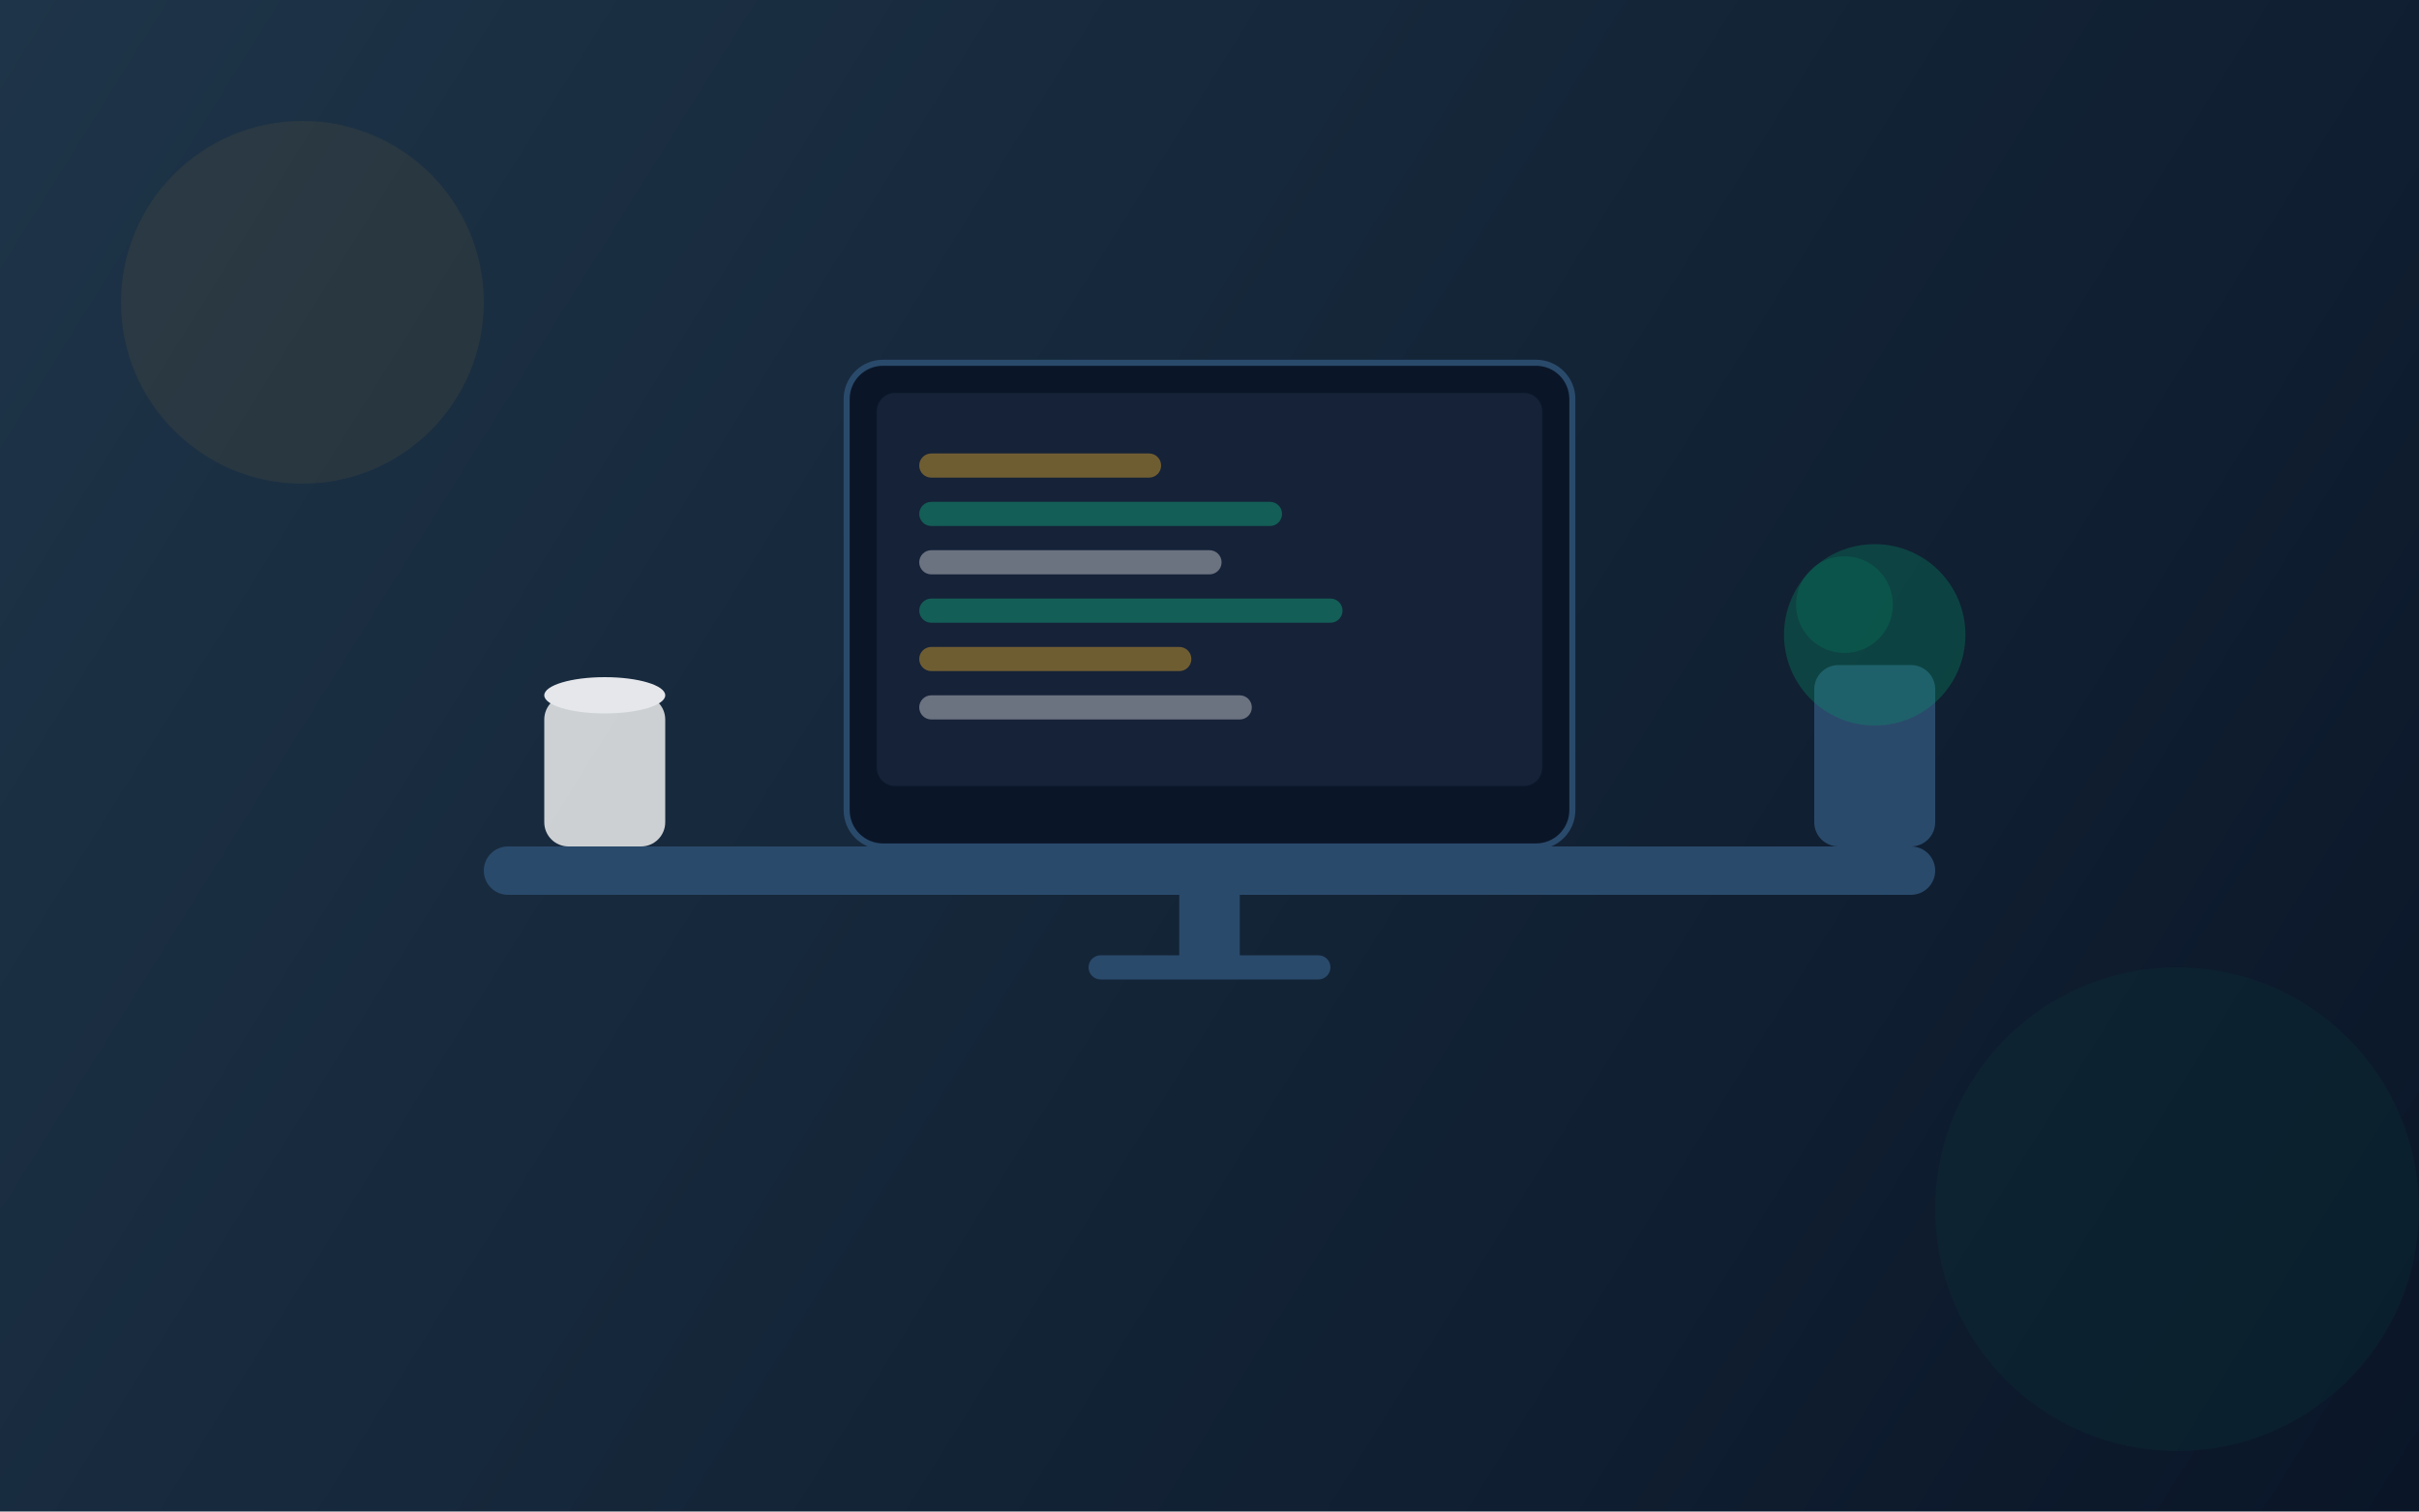
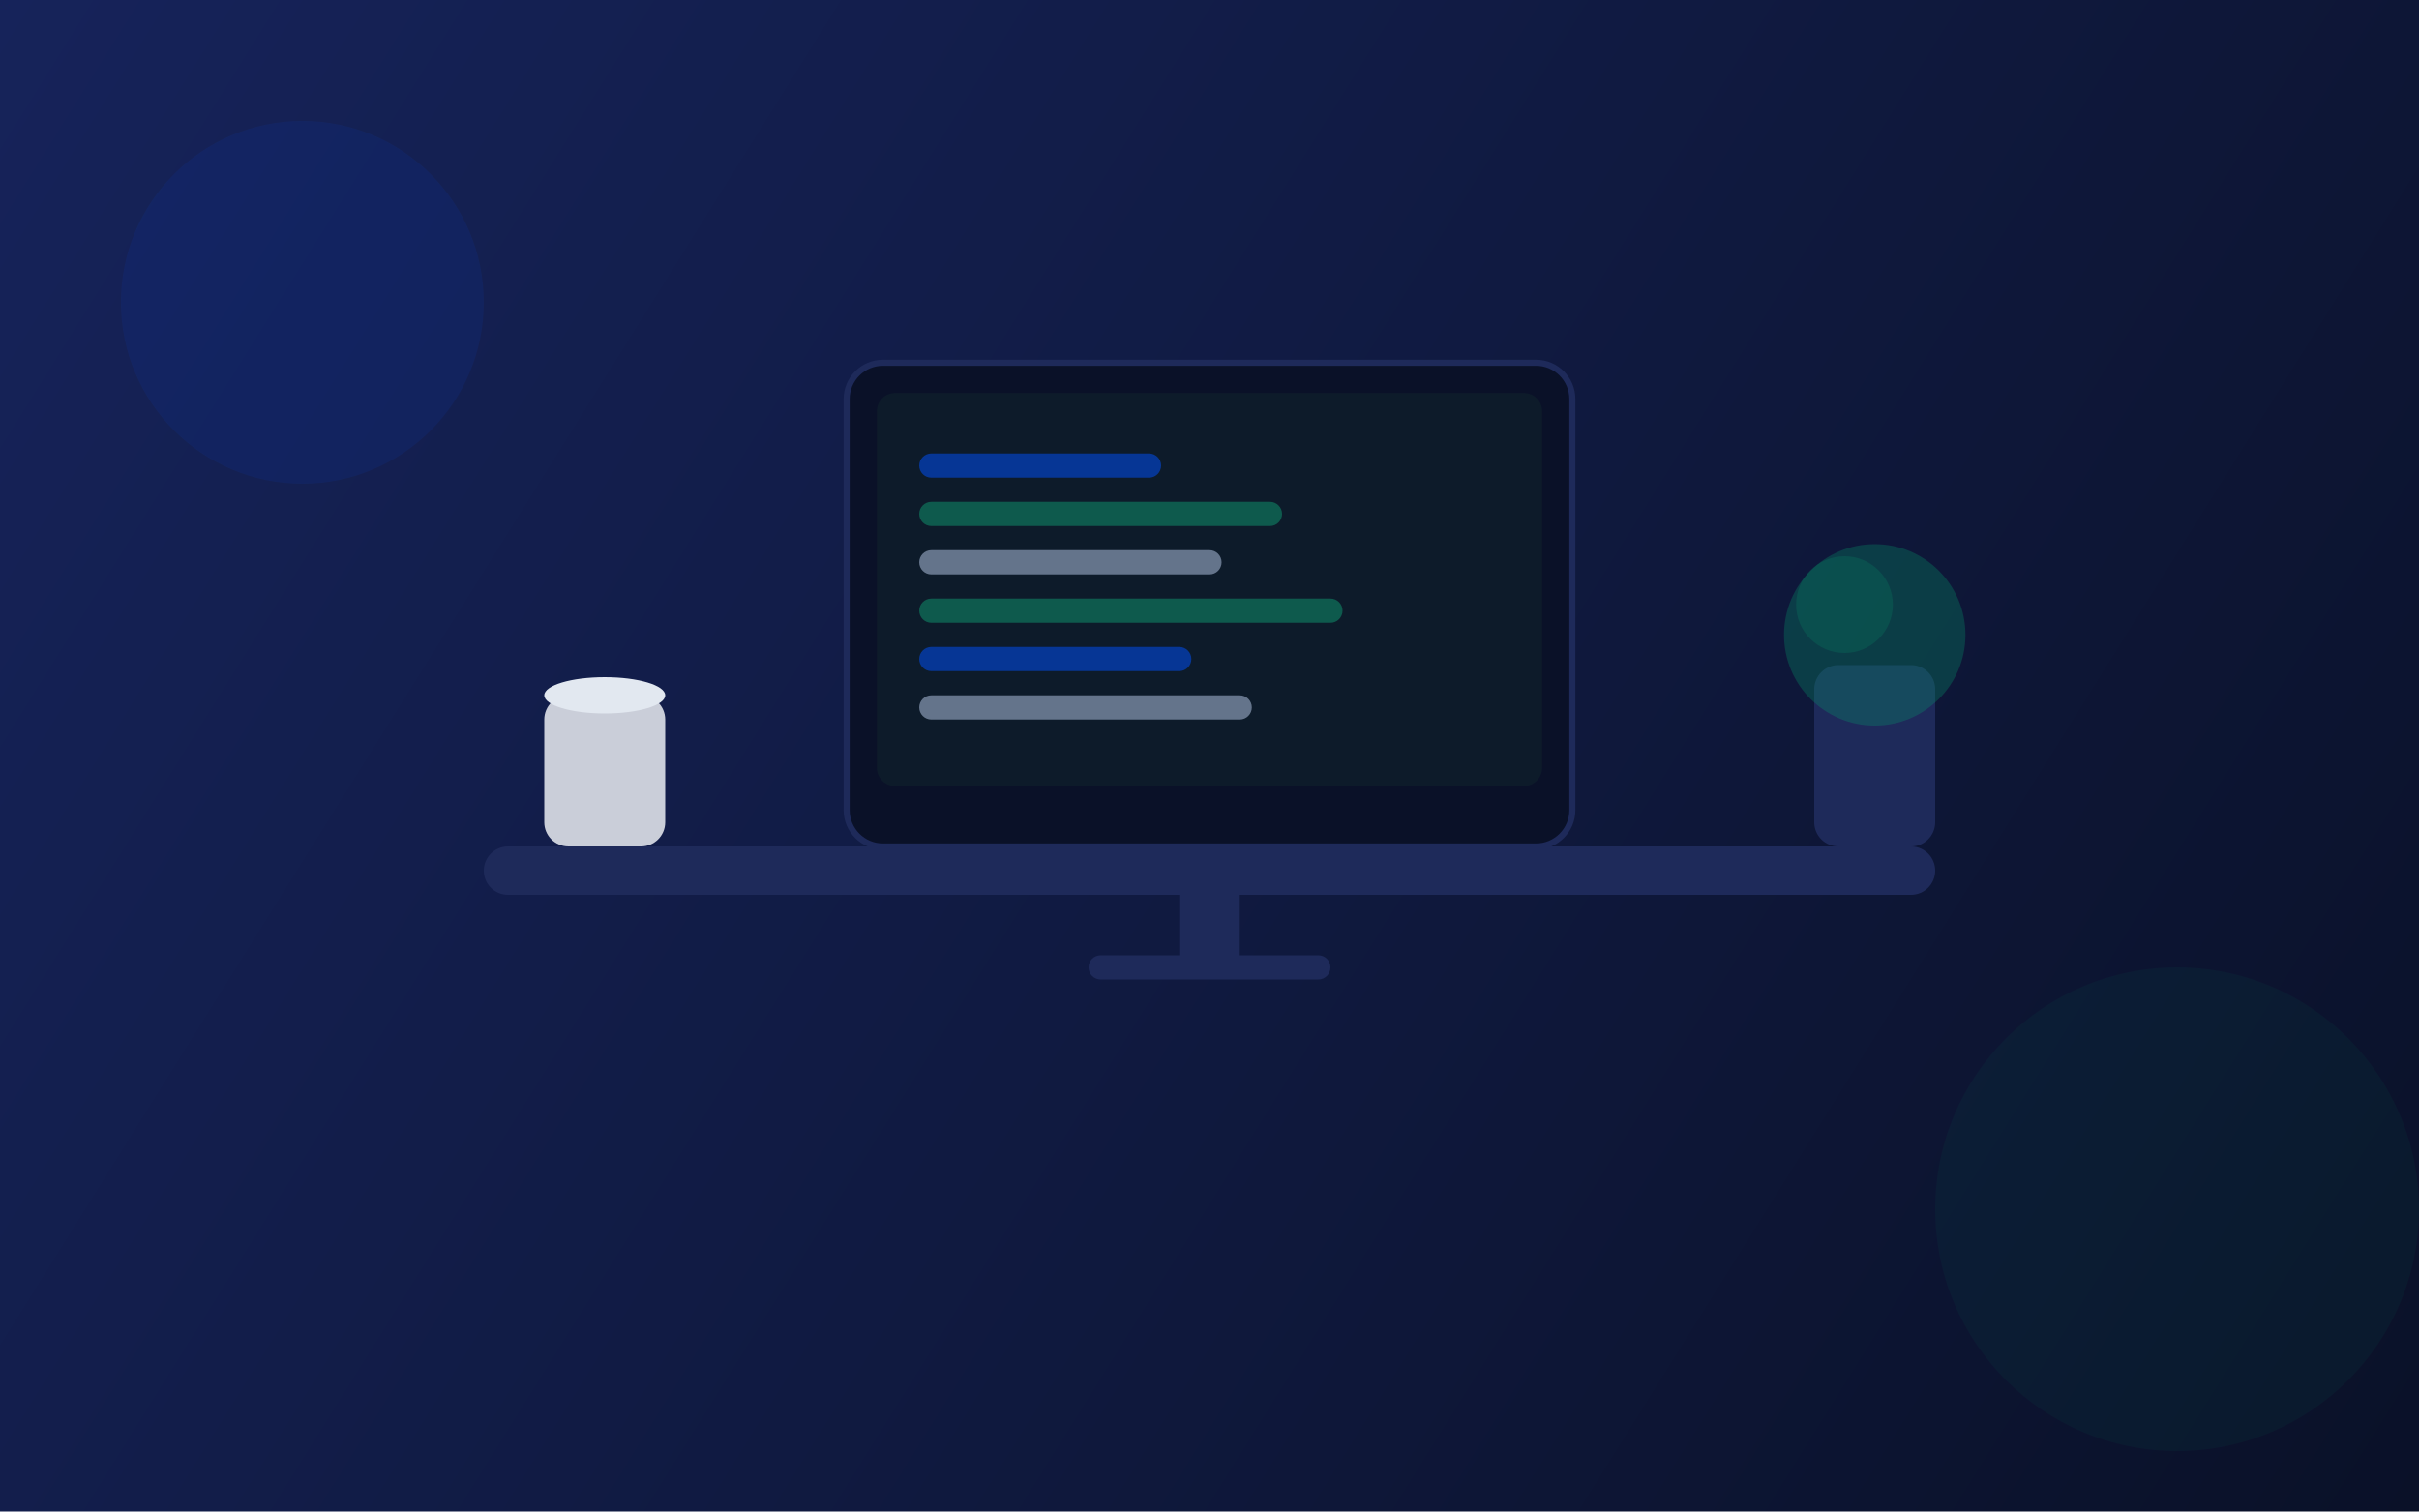
<svg xmlns="http://www.w3.org/2000/svg" viewBox="0 0 400 250">
  <defs>
    <linearGradient id="bg" x1="0" y1="0" x2="400" y2="250" gradientUnits="userSpaceOnUse">
-       <stop offset="0%" stop-color="#1E3448" />
-       <stop offset="100%" stop-color="#0A1628" />
+       <stop offset="0%" stop-color="#16235A" />
+       <stop offset="100%" stop-color="#0A1128" />
    </linearGradient>
  </defs>
  <rect width="400" height="250" fill="url(#bg)" />
-   <rect x="80" y="140" width="240" height="8" rx="4" fill="#2A4A6B" />
-   <rect x="140" y="60" width="120" height="80" rx="6" fill="#0A1628" stroke="#2A4A6B" stroke-width="1" />
-   <rect x="145" y="65" width="110" height="65" rx="3" fill="#152238" />
-   <rect x="195" y="140" width="10" height="20" fill="#2A4A6B" />
-   <rect x="180" y="158" width="40" height="4" rx="2" fill="#2A4A6B" />
-   <rect x="152" y="75" width="40" height="4" rx="2" fill="#C9972B" opacity="0.5" />
+   <rect x="80" y="140" width="240" height="8" rx="4" fill="#1E2A5A" />
+   <rect x="140" y="60" width="120" height="80" rx="6" fill="#0A1128" stroke="#1E2A5A" stroke-width="1" />
+   <rect x="145" y="65" width="110" height="65" rx="3" fill="#0D1B2A" />
+   <rect x="195" y="140" width="10" height="20" fill="#1E2A5A" />
+   <rect x="180" y="158" width="40" height="4" rx="2" fill="#1E2A5A" />
+   <rect x="152" y="75" width="40" height="4" rx="2" fill="#0052FF" opacity="0.5" />
  <rect x="152" y="83" width="60" height="4" rx="2" fill="#10B981" opacity="0.4" />
-   <rect x="152" y="91" width="50" height="4" rx="2" fill="#6B7280" />
+   <rect x="152" y="91" width="50" height="4" rx="2" fill="#64748B" />
  <rect x="152" y="99" width="70" height="4" rx="2" fill="#10B981" opacity="0.4" />
-   <rect x="152" y="107" width="45" height="4" rx="2" fill="#C9972B" opacity="0.5" />
-   <rect x="152" y="115" width="55" height="4" rx="2" fill="#6B7280" />
-   <rect x="300" y="110" width="20" height="30" rx="4" fill="#2A4A6B" />
+   <rect x="152" y="107" width="45" height="4" rx="2" fill="#0052FF" opacity="0.5" />
+   <rect x="152" y="115" width="55" height="4" rx="2" fill="#64748B" />
+   <rect x="300" y="110" width="20" height="30" rx="4" fill="#1E2A5A" />
  <circle cx="310" cy="105" r="15" fill="#059669" opacity="0.3" />
  <circle cx="305" cy="100" r="8" fill="#059669" opacity="0.2" />
-   <rect x="90" y="115" width="20" height="25" rx="4" fill="#FAFAF9" opacity="0.8" />
-   <ellipse cx="100" cy="115" rx="10" ry="3" fill="#E5E7EB" />
-   <circle cx="50" cy="50" r="30" fill="#C9972B" opacity="0.08" />
+   <rect x="90" y="115" width="20" height="25" rx="4" fill="#F8FAFC" opacity="0.8" />
+   <ellipse cx="100" cy="115" rx="10" ry="3" fill="#E2E8F0" />
+   <circle cx="50" cy="50" r="30" fill="#0052FF" opacity="0.08" />
  <circle cx="360" cy="200" r="40" fill="#059669" opacity="0.06" />
</svg>
